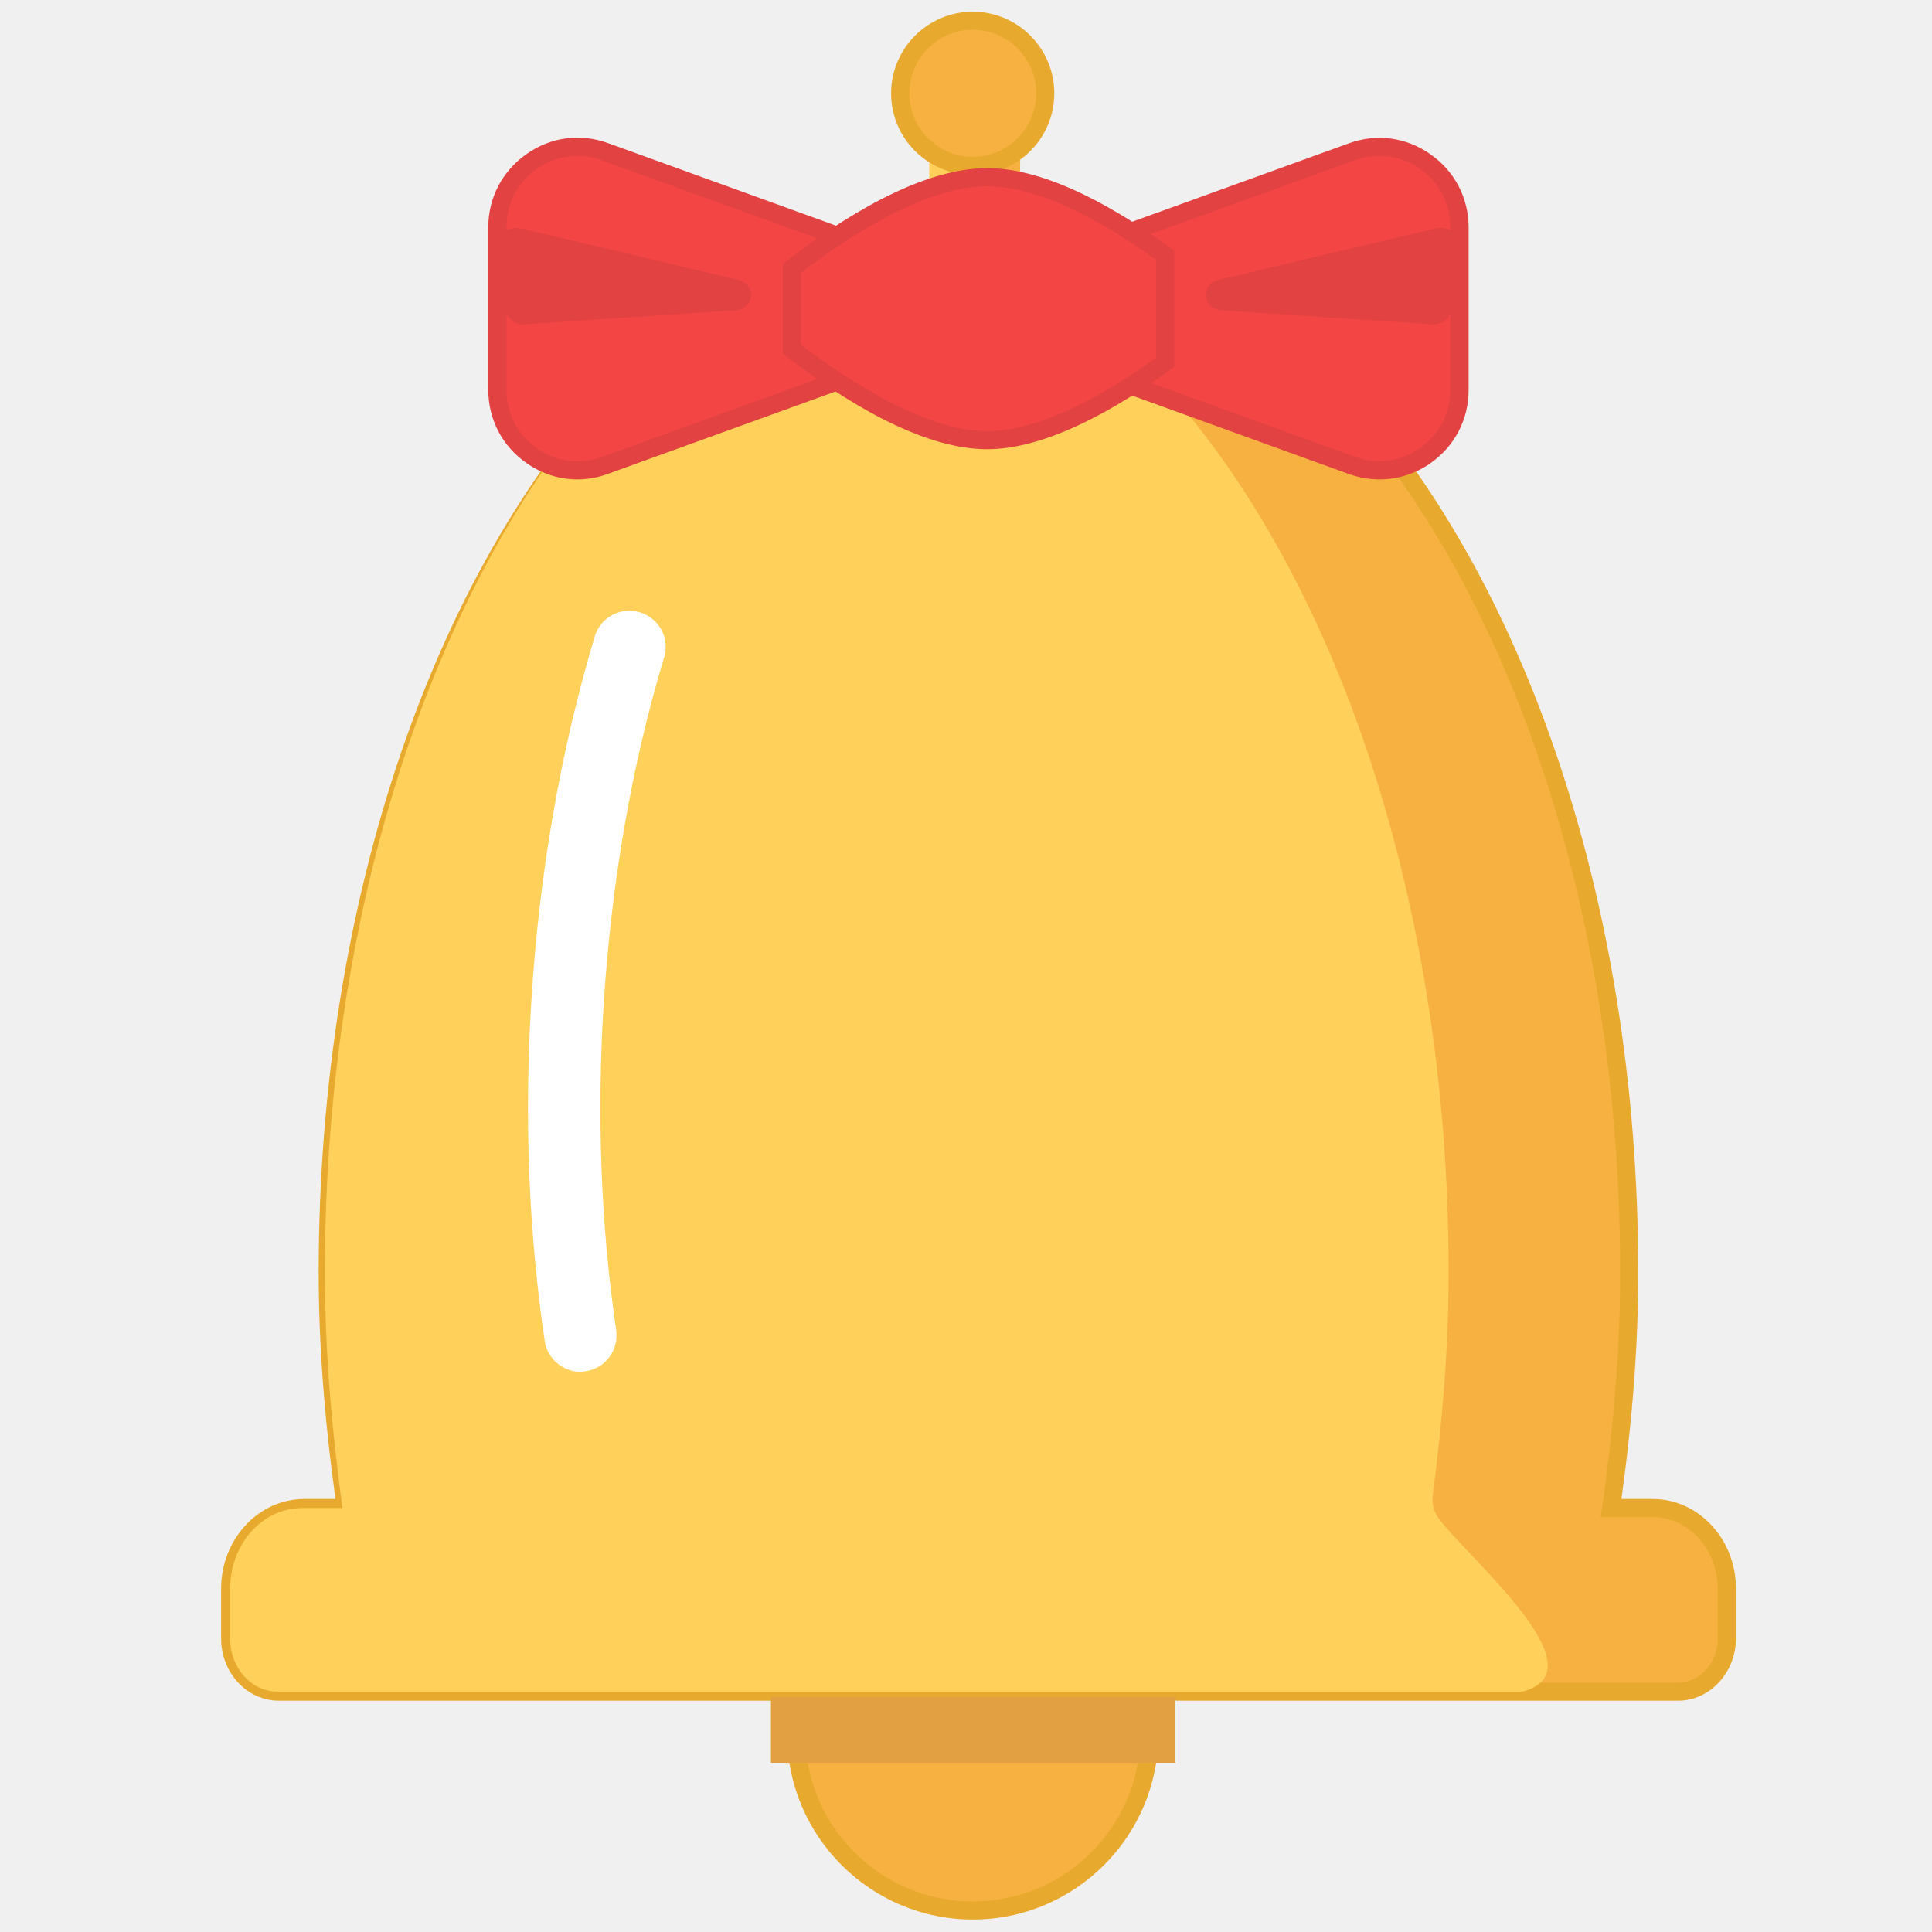
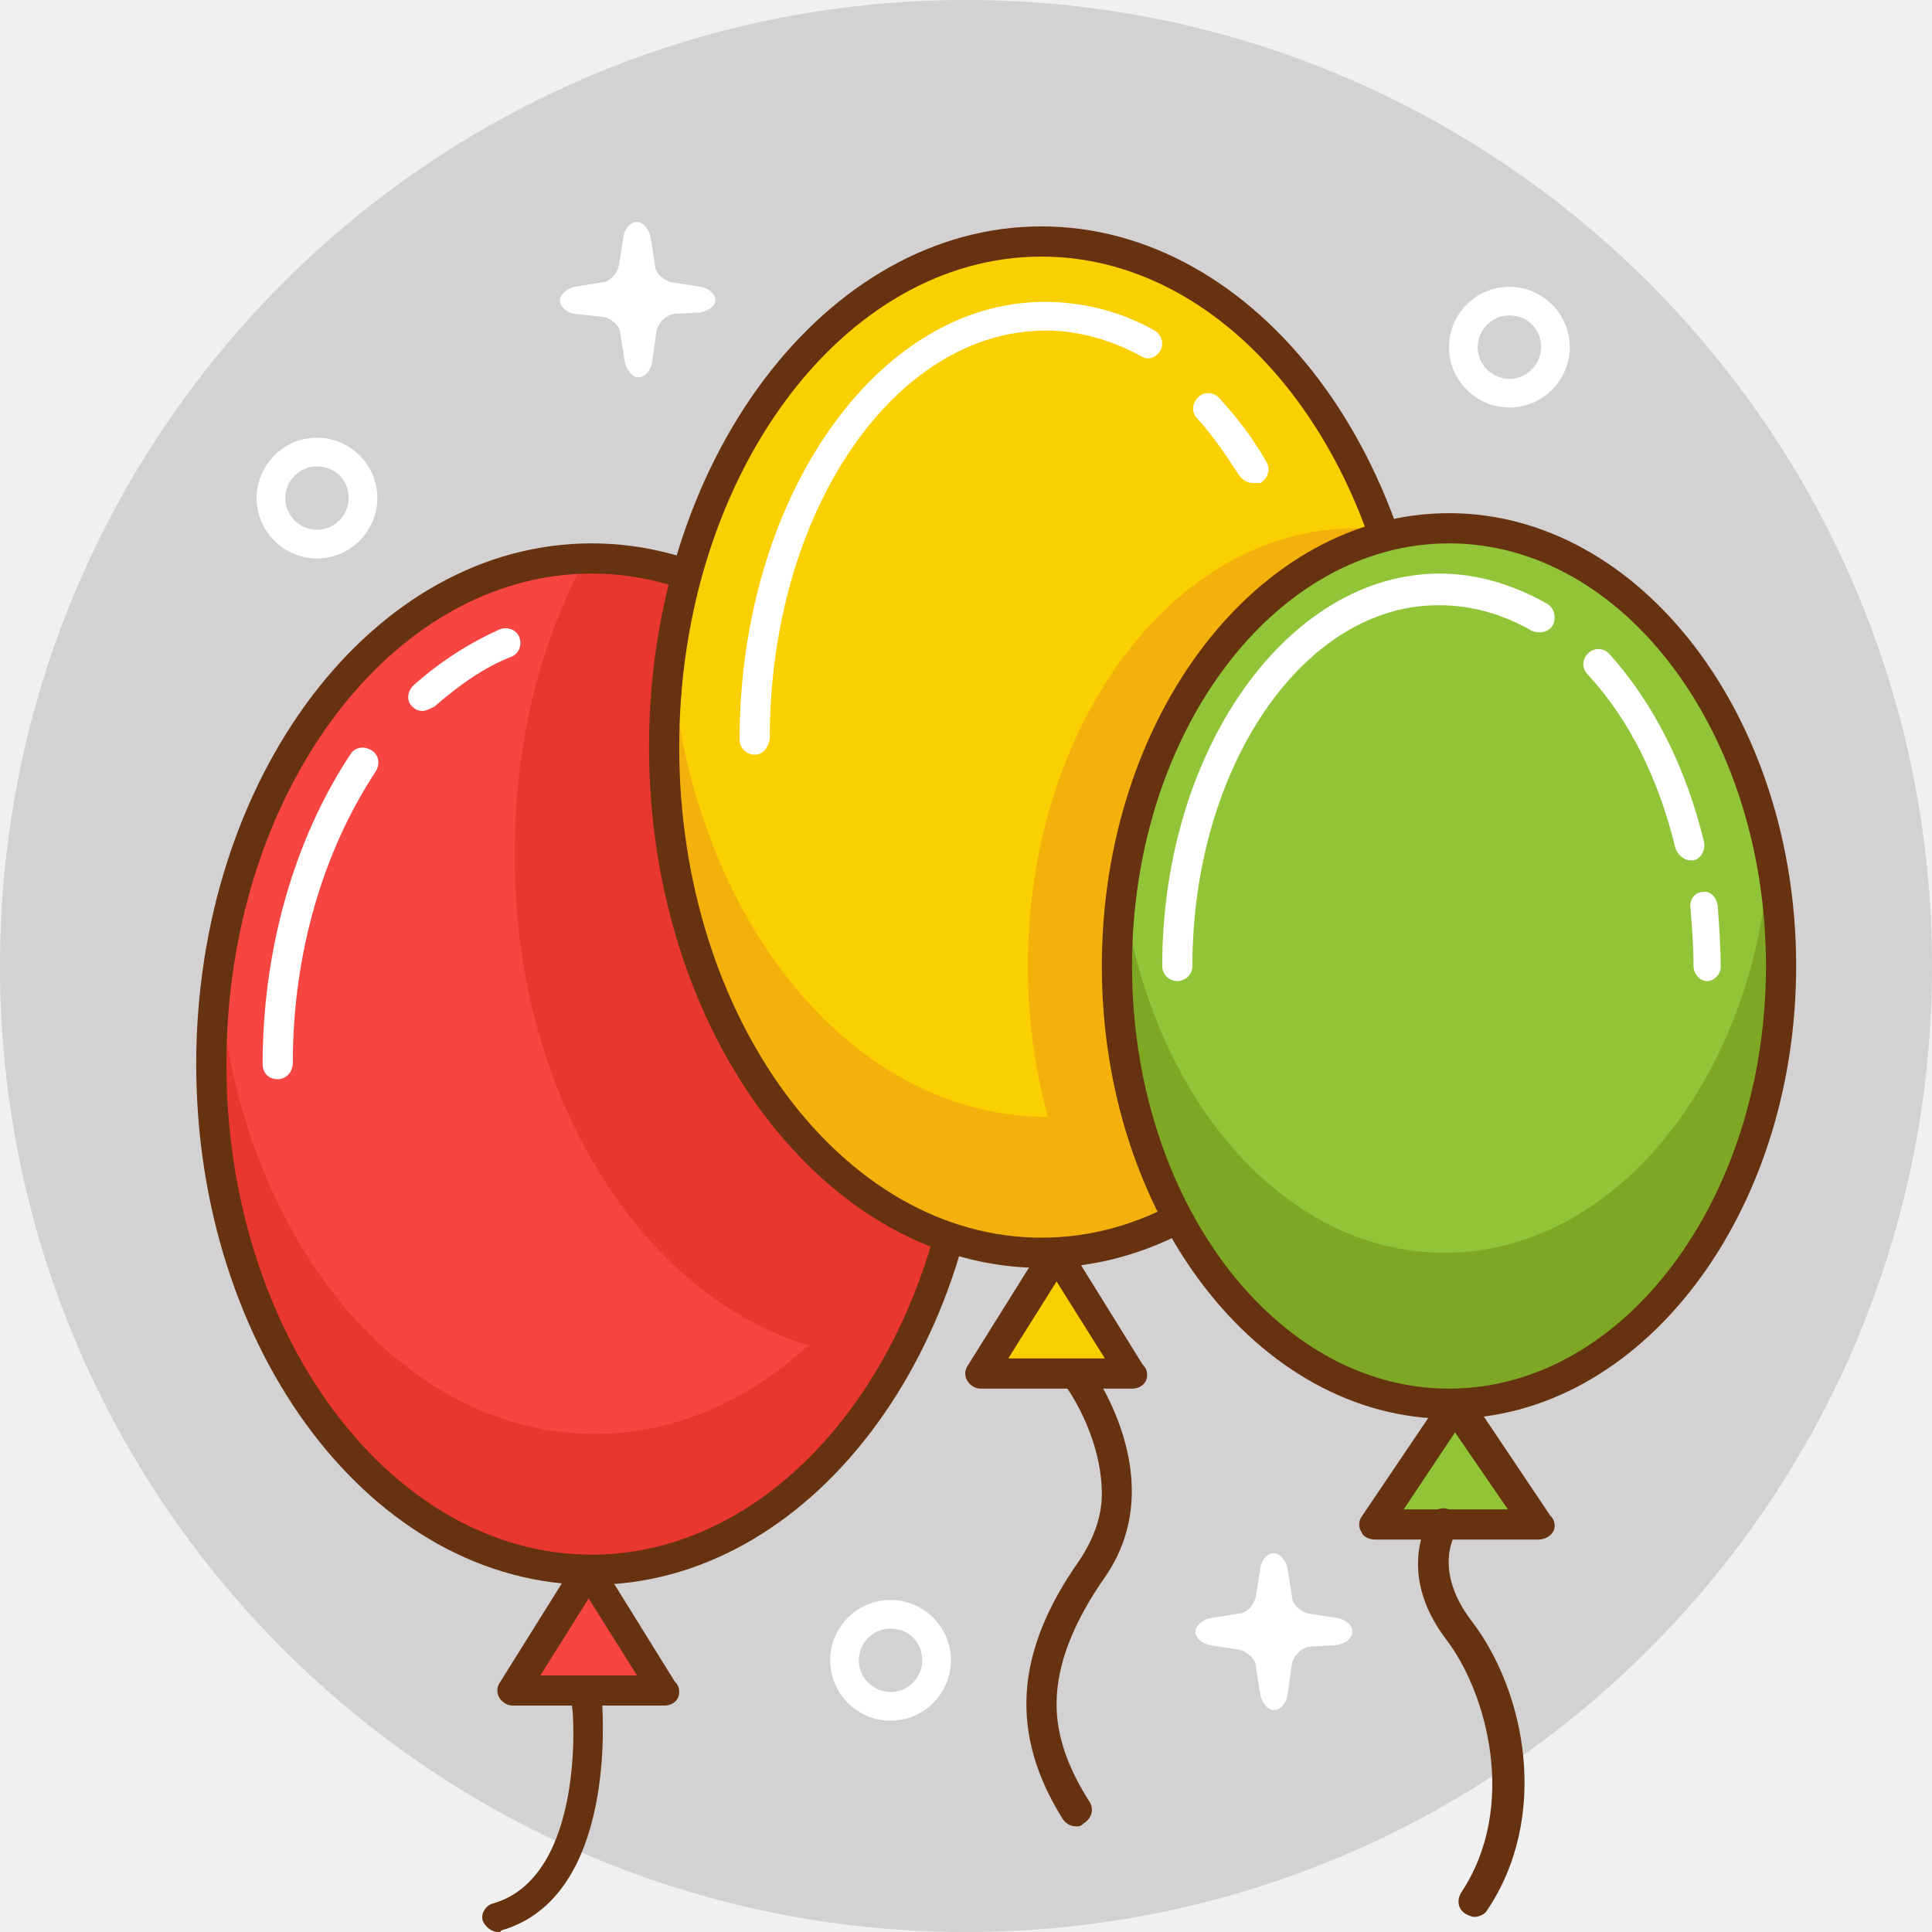
- <svg xmlns="http://www.w3.org/2000/svg" t="1515228842828" class="icon" style="" viewBox="0 0 1024 1024" version="1.1" p-id="1383" width="200" height="200">
+ <svg xmlns="http://www.w3.org/2000/svg" t="1515236847919" class="icon" style="" viewBox="0 0 1024 1024" version="1.1" p-id="7943" width="200" height="200">
  <defs>
    <style type="text/css" />
  </defs>
-   <path d="M492.5 64.2h48.1v136.5h-48.1z" fill="#FFD05A" p-id="1384" />
-   <path d="M516.6 64.2h24.1v136.5h-24.1z" fill="#F7B141" p-id="1385" />
-   <path d="M515.6 919m-93.6 0a93.6 93.6 0 1 0 187.2 0 93.6 93.6 0 1 0-187.2 0Z" fill="#F7B141" p-id="1386" />
-   <path d="M515.6 1017.4c-54.2 0-98.4-44.1-98.4-98.4s44.1-98.4 98.4-98.4S614 864.7 614 919s-44.2 98.4-98.4 98.4z m0-187.2c-48.9 0-88.8 39.8-88.8 88.8 0 48.9 39.8 88.8 88.8 88.8s88.8-39.8 88.8-88.8c-0.1-49-39.9-88.8-88.8-88.8z" fill="#E8AA2E" p-id="1387" />
-   <path d="M875.9 799.3h-22c5.7-40.4 9.6-81.9 9.6-125.1 0-202.3-65.6-379.3-163.8-478.4-21.1-21.3-49.4-32.3-78.2-32.3H415.7c-28.8 0-57.1 10.9-78.2 32.3-98.3 99.1-163.8 276.1-163.8 478.4 0 43.2 3.9 84.7 9.6 125.1h-22c-21.7 0-39.3 19.1-39.3 42.7v26.5c0 15.5 11.6 28.1 25.8 28.1h741.6c14.3 0 25.8-12.6 25.8-28.1V842c0-23.6-17.6-42.7-39.3-42.7z" fill="#F7B141" p-id="1388" />
-   <path d="M889.4 901.4H147.8c-16.9 0-30.6-14.8-30.6-32.9V842c0-26.2 19.8-47.5 44.1-47.5h16.5c-6-43.6-8.9-83-8.9-120.2 0-197.4 61.8-377.5 165.2-481.8 21.6-21.7 50.6-33.7 81.6-33.7h205.7c31.1 0 60.1 12 81.6 33.7C806.5 296.9 868.3 477 868.3 674.3c0 37.5-2.8 75.8-8.9 120.2H876c24.3 0 44.1 21.3 44.1 47.5v26.5c-0.1 18.1-13.9 32.9-30.7 32.9z m-728.1-97.3c-19 0-34.4 17-34.4 37.9v26.5c0 12.8 9.4 23.3 21 23.3h741.5c11.6 0 21-10.5 21-23.3V842c0-20.9-15.5-37.9-34.4-37.9h-27.6l0.8-5.5c6.5-46.3 9.5-85.8 9.5-124.4 0-194.9-60.7-372.5-162.5-475-19.7-19.9-46.3-30.8-74.8-30.8H415.8c-28.5 0-55.1 10.9-74.8 30.8-101.7 102.6-162.4 280.2-162.4 475 0 38.3 3.1 79 9.5 124.4l0.8 5.5h-27.6z" fill="#E8AA2E" p-id="1389" />
-   <path d="M762.5 804.7c-2.7-3.7-3.7-8-3.1-12.4 5-38.2 8.4-77.4 8.4-118.1 0-202.3-63.7-379.3-159.1-478.4-20.5-21.3-48-32.3-76-32.3H407.3c-28 0-55.4 10.9-76 32.3-95.4 99.1-159.1 276.1-159.1 478.4 0 43.2 3.8 84.7 9.3 125.1h-21.4c-21.1 0-38.1 19.1-38.1 42.7v26.5c0 15.5 11.2 28.1 25.1 28.1h659.7c43.1-11.1-29.3-71.3-44.3-91.9z" fill="#FFD05A" p-id="1390" />
-   <path d="M515.6 49.5m-38.4 0a38.4 38.4 0 1 0 76.8 0 38.4 38.4 0 1 0-76.8 0Z" fill="#F7B141" p-id="1391" />
-   <path d="M515.6 92.7c-23.9 0-43.3-19.4-43.3-43.2 0-23.9 19.4-43.3 43.3-43.3 23.8 0 43.2 19.4 43.2 43.3 0 23.8-19.4 43.2-43.2 43.2z m0-76.9C497 15.8 482 30.9 482 49.5c0 18.5 15.1 33.6 33.6 33.6s33.6-15.1 33.6-33.6c0-18.6-15.1-33.7-33.6-33.7z" fill="#E8AA2E" p-id="1392" />
-   <path d="M408.6 899.4h214.3v34.9H408.6z" fill="#E2A042" p-id="1393" />
-   <path d="M307.7 727.1c-9.4 0-17.6-6.9-19-16.4-8.5-57.6-10.9-118.1-7.1-179.9 4.2-68 15.5-133 33.6-193.4 3-10.2 13.8-16 23.9-12.9 10.2 3 16 13.8 12.9 23.9-17.3 57.5-28 119.7-32.1 184.7-3.6 59.2-1.4 117 6.7 171.9 1.5 10.5-5.7 20.3-16.2 21.8-0.8 0.2-1.7 0.3-2.7 0.3z" fill="#FFFFFF" p-id="1394" />
-   <path d="M547.2 162.5l-227-82.3c-27.5-10-56.6 10.4-56.6 39.7v87.3c0 29.3 29.1 49.7 56.6 39.7l227-82.3c1-0.4 1-1.7 0-2.1z" fill="#F44545" p-id="1395" />
-   <path d="M306.1 254.1c-9.5 0-18.9-2.9-27.1-8.7-12.9-9-20.2-23.2-20.2-38.8v-86.1c0-15.7 7.4-29.8 20.2-38.8 12.8-9.1 28.6-11.2 43.4-5.8l118.8 43c19 6.9 31.3 24.4 31.3 44.6s-12.3 37.7-31.3 44.6l-118.8 43c-5.4 2-10.9 3-16.3 3z m0-171.5c-7.6 0-15.1 2.3-21.6 6.9-10.3 7.2-16.1 18.5-16.1 31v86.1c0 12.5 5.9 23.8 16.1 31 10.2 7.1 22.8 8.9 34.5 4.6l118.8-43c18.4-6.7 25-22.7 25-35.6 0-12.8-6.6-28.9-25-35.6L319 85c-4.2-1.6-8.6-2.4-12.9-2.4z" fill="#E24242" p-id="1396" />
-   <path d="M390.9 148.2l-114.6-27.1c-6.4-1.5-12.7 2.5-12.7 8.1l4.4 34.4c0 5.6 6.3 9.6 12.7 8.1l110.2-7.3c9.7-2.3 9.7-13.9 0-16.2z" fill="#E24242" p-id="1397" />
-   <path d="M490 162.5l227-82.3c27.5-10 56.6 10.4 56.6 39.7v87.3c0 29.3-29.1 49.7-56.6 39.7l-227-82.3c-1-0.4-1-1.7 0-2.1z" fill="#F44545" p-id="1398" />
-   <path d="M731.1 254.1c-5.5 0-10.9-1-16.3-2.9l-118.8-43c-19-6.9-31.3-24.4-31.3-44.6S577 125.9 596 119l118.8-43c14.8-5.4 30.6-3.3 43.4 5.8 12.9 9 20.2 23.2 20.2 38.8v86.1c0 15.7-7.4 29.8-20.2 38.8-8.1 5.7-17.5 8.6-27.1 8.6z m0-171.5c-4.3 0-8.7 0.8-13 2.3l-118.8 43c-18.4 6.7-25 22.7-25 35.6 0 12.8 6.6 28.9 25 35.6l118.8 43c11.8 4.3 24.4 2.5 34.5-4.6 10.3-7.2 16.1-18.5 16.1-31v-86.1c0-12.5-5.9-23.8-16.1-31-6.4-4.4-13.9-6.8-21.5-6.8z" fill="#E24242" p-id="1399" />
-   <path d="M646.3 148.2l114.6-27.1c6.4-1.5 12.7 2.5 12.7 8.1l-4.4 34.4c0 5.6-6.3 9.6-12.7 8.1l-110.2-7.3c-9.7-2.3-9.7-13.9 0-16.2z" fill="#E24242" p-id="1400" />
-   <path d="M617.5 135.2c-26.4-19.3-63.3-41.3-94.3-41.3-34.8 0-77.1 27.8-103.5 48.3V185c26.4 20.5 68.7 48.3 103.5 48.3 31 0 67.9-22 94.3-41.3v-56.8z" fill="#F44545" p-id="1401" />
-   <path d="M523.2 238.1c-35.5 0-77.5-26.8-106.5-49.3l-1.8-1.4v-47.6l1.9-1.4c29-22.5 71-49.3 106.5-49.3 32.6 0 70.8 23 97.1 42.3l2 1.4v61.7l-2 1.4c-26.4 19.2-64.6 42.2-97.2 42.2z m-98.7-55.5c23.2 17.8 65.1 45.9 98.7 45.9 29.2 0 64.4-20.8 89.5-38.9v-51.9c-25-18.1-60.2-39-89.5-39-33.5 0-75.5 28.1-98.7 45.9v38z" fill="#E24242" p-id="1402" />
+   <path d="M512 512m-512 0a512 512 0 1 0 1024 0 512 512 0 1 0-1024 0Z" fill="#D3D1D1" p-id="7944" />
+   <path d="M115.2 564a268 200 90 1 0 400 0 268 200 90 1 0-400 0Z" fill="#F74541" p-id="7945" />
+   <path d="M315.2 760c-101.6 0-184.8-100.8-198.4-232-0.8 12-1.6 24-1.6 36 0 148 89.6 268 200 268s200-120 200-268c0-12-0.8-24-1.6-36-13.6 131.2-96.8 232-198.4 232z" fill="#E8372E" p-id="7946" />
+   <path d="M312.8 296h-2.4c-24 44-37.6 97.6-37.6 156C272 600 362.4 720 474.4 720h2.4c24-44 37.6-97.6 37.6-156C515.2 416 424 296 312.8 296z" fill="#E8372E" p-id="7947" />
+   <path d="M313.6 840C197.6 840 104 716 104 564S197.6 288 313.6 288s209.6 124 209.6 276S428.8 840 313.6 840z m0-536C207.2 304 120 420.8 120 564S207.2 824 313.6 824s193.6-116.8 193.6-260S420 304 313.6 304z" fill="#663210" p-id="7948" />
+   <path d="M355.2 396a268 200 90 1 0 400 0 268 200 90 1 0-400 0Z" fill="#FBD000" p-id="7949" />
+   <path d="M555.2 592c-101.6 0-184.8-100.8-198.4-232-0.8 12-1.6 24-1.6 36C355.2 544 444.8 664 555.2 664s200-120 200-268c0-12-0.8-24-1.6-36-13.6 131.2-96.8 232-198.4 232z" fill="#F4B10B" p-id="7950" />
+   <path d="M544.8 512c0 56.8 15.2 108.8 40.8 148.8 96-19.2 169.6-130.4 169.6-264.8 0-40.8-7.2-80-19.2-114.4-5.6-0.8-12-1.6-17.6-1.6-96 0-173.6 104-173.6 232z" fill="#F4B10B" p-id="7951" />
+   <path d="M552 672c-114.4 0-208-124-208-276S437.6 120 552 120s208 124 208 276S666.4 672 552 672z m0-536c-105.6 0-192 116.8-192 260S446.4 656 552 656s192-116.8 192-260S657.6 136 552 136z" fill="#663210" p-id="7952" />
+   <path d="M592.8 512a232 172.8 90 1 0 345.6 0 232 172.8 90 1 0-345.6 0Z" fill="#92C438" p-id="7953" />
+   <path d="M765.6 664C680 664 609.6 580.8 595.2 472c-1.6 12.8-2.4 26.4-2.4 40 0 128 77.6 232 172.8 232s172.8-104 172.8-232c0-13.6-0.8-27.2-2.4-40-13.6 108.8-84.8 192-170.4 192z" fill="#7EA824" p-id="7954" />
+   <path d="M768 752c-101.6 0-184-108-184-240s82.4-240 184-240 184 108 184 240-82.4 240-184 240z m0-464c-92.8 0-168 100.8-168 224s75.2 224 168 224 168-100.8 168-224-75.2-224-168-224z" fill="#663210" p-id="7955" />
+   <path d="M664 256c-2.4 0-5.6-1.6-7.2-4-7.2-11.2-14.4-21.6-22.4-30.4-3.2-3.2-2.4-8 0.8-11.2 3.2-3.2 8.8-2.4 11.2 0.8 8.8 9.6 17.6 20.8 24.8 33.6 2.4 4 0.8 8.8-3.2 11.2H664zM400 400c-4 0-8-3.2-8-8 0-128 72.8-232 161.6-232 20 0 40 4.8 58.4 15.2 4 2.4 4.8 7.2 3.2 10.4-2.4 4-6.4 5.6-10.4 3.2-16-8.8-33.6-13.6-50.4-13.6C473.6 175.2 408 272 408 391.2c-0.8 5.6-4 8.8-8 8.8zM904.8 520c-4 0-7.2-4-7.2-8 0-10.4-0.8-20.8-1.6-30.4-0.8-4.8 2.4-8.8 6.4-8.8 4-0.8 7.2 2.4 8 7.2 0.8 10.4 1.6 21.6 1.6 32.8 0 3.2-3.2 7.2-7.2 7.2zM896 456c-3.2 0-6.4-2.4-8-6.4-8.8-36.8-24.8-68.8-46.4-92-3.2-3.2-3.2-8 0-11.2 3.2-3.2 8-3.2 11.2 0 23.2 25.6 40.8 60 50.4 100 0.8 4-1.6 8.8-5.6 9.6h-1.6zM624 520c-4 0-8-3.2-8-8 0-114.4 66.4-208 147.2-208 19.2 0 38.4 5.6 56.8 16 4 2.4 4.8 7.2 3.2 11.2-2.4 4-7.2 4.8-11.2 3.2-15.2-8.8-32-13.6-48.8-13.6C691.2 320 632 406.4 632 512c0 4.8-4 8-8 8zM224 376.8c-2.4 0-4-0.8-5.6-2.4-3.2-3.2-2.4-8 0.8-11.2 14.4-12.8 29.6-22.4 45.6-29.6 4-1.6 8.8 0 10.4 4 1.6 4 0 8.8-4 10.4-14.4 5.6-28 15.2-40.8 26.4-3.2 1.6-4.8 2.4-6.4 2.4zM147.2 572c-4.8 0-8-3.2-8-8 0-60.8 16.8-119.2 46.4-164 2.4-4 7.2-4.8 11.2-2.4 4 2.4 4.8 7.2 2.4 11.2-28 42.4-44 96.8-44 154.4 0 5.6-4 8.8-8 8.8z" fill="#FFFFFF" p-id="7956" />
+   <path d="M731.2 808l40-64 40 64z" fill="#92C438" p-id="7957" />
+   <path d="M815.2 816H728.8c-3.2 0-6.4-1.6-7.2-4-1.6-2.4-1.6-5.6 0-8l43.2-64c3.2-4.8 11.2-4.8 14.4 0l42.4 63.2c1.6 1.6 2.4 3.2 2.4 5.6 0 4-4 7.2-8.8 7.2z m-71.2-16h55.2l-28-40.8L744 800z" fill="#663210" p-id="7958" />
+   <path d="M275.2 896l40-64 40 64z" fill="#F74541" p-id="7959" />
+   <path d="M352 904H272c-3.2 0-5.6-1.6-7.2-4-1.6-2.4-1.6-5.6 0-8l40-64c3.2-4.8 10.4-4.8 13.6 0l39.2 63.2c1.6 1.6 2.4 3.2 2.4 5.6 0 4-3.2 7.2-8 7.2z m-65.6-16h51.2l-25.6-40.8-25.6 40.8z" fill="#663210" p-id="7960" />
+   <path d="M515.2 728l40-64 40 64z" fill="#FBD000" p-id="7961" />
+   <path d="M600 736H520c-3.2 0-5.6-1.6-7.2-4-1.6-2.4-1.6-5.6 0-8l40-64c3.2-4.8 10.4-4.8 13.6 0l39.2 63.2c1.6 1.6 2.4 3.2 2.4 5.6 0 4-3.2 7.2-8 7.2z m-65.6-16h51.2L560 679.2 534.4 720z" fill="#663210" p-id="7962" />
+   <path d="M570.4 968c-3.2 0-5.6-1.6-7.2-4-28-44.8-25.6-88 8.8-136.8 8-12 12-24 12-35.2 0-32-20-59.2-20.8-59.2-2.4-4-1.6-8.8 1.6-11.2 4-2.4 8.8-1.6 12 1.6 1.6 2.4 44.8 60.8 8.8 112.8-16.8 24-25.6 46.4-25.6 67.2 0 17.6 6.4 34.4 17.6 52 2.4 4 0.8 8.8-3.2 11.2-1.6 1.6-2.4 1.6-4 1.6zM781.6 1016c-1.6 0-3.2-0.8-4.8-1.6-4-2.4-4.8-7.2-2.4-11.2 30.4-45.6 13.6-106.4-8-134.4-27.2-36-8.8-64-8-65.6 2.4-4 7.2-4.8 11.2-2.4 4 2.4 4.8 7.2 2.4 11.2-0.8 0.8-12.8 20 8 47.2 28.8 37.6 41.6 104 8 153.6-0.8 1.6-4 3.2-6.4 3.2zM264 1024c-3.2 0-6.4-2.4-8-5.6-1.6-4 1.6-8.8 5.6-9.6 48.8-14.4 42.4-102.4 41.6-104 0-4.8 3.2-8 7.2-8.8 4-0.8 8 3.2 8.8 7.2 0 4 8 102.4-53.6 120 0 0.8-0.8 0.8-1.6 0.8z" fill="#663210" p-id="7963" />
+   <path d="M472 912c-17.6 0-32-14.4-32-32s14.4-32 32-32 32 14.4 32 32-14.4 32-32 32z m0-48.8c-9.6 0-16.8 8-16.8 16.8 0 9.6 8 16.8 16.8 16.8 9.6 0 16.8-8 16.8-16.8 0-9.6-7.2-16.8-16.8-16.8zM168 296c-17.6 0-32-14.4-32-32s14.4-32 32-32 32 14.4 32 32-14.4 32-32 32z m0-48.8c-9.6 0-16.8 8-16.8 16.8 0 9.6 8 16.8 16.8 16.8 9.6 0 16.8-8 16.8-16.8 0-9.6-7.2-16.8-16.8-16.8zM800 216c-17.6 0-32-14.4-32-32s14.4-32 32-32 32 14.4 32 32-14.4 32-32 32z m0-48.8c-9.6 0-16.8 8-16.8 16.8 0 9.6 8 16.8 16.8 16.8 9.6 0 16.8-8 16.8-16.8 0-9.6-7.2-16.8-16.8-16.8zM379.2 159.2c0-3.2-3.2-6.4-8-7.2l-15.2-2.4c-4-0.8-8.8-4.8-8.8-8.8l-2.4-15.2c-0.8-4-4-8-7.2-8s-6.4 3.2-7.2 8l-2.4 15.2c-0.8 4-4.8 8.8-8.8 8.8l-14.4 2.4c-4 0.8-8 4-8 7.2s3.2 6.4 8 7.2l15.2 1.6c4 0.8 8.8 4.8 8.8 8.8l2.4 15.2c0.8 4 4 8 7.2 8s6.4-3.2 7.2-8l2.4-16.8c0.8-4 4.8-8 8.8-8.8l14.4-0.8c4-0.8 8-3.2 8-6.4zM716.8 864.8c0-3.2-3.2-6.4-8-7.2l-15.2-2.4c-4-0.8-8.8-4.8-8.8-8.8l-2.4-15.2c-0.8-4-4-8-7.2-8s-6.4 3.2-7.2 8l-2.4 15.2c-0.8 4-4.8 8.8-8.8 8.8l-15.2 2.4c-4 0.8-8 4-8 7.2s3.2 6.4 8 7.2l15.2 2.4c4 0.8 8.8 4.8 8.8 8.8l2.4 15.2c0.8 4 4 8 7.2 8s6.4-3.2 7.2-8l2.4-16.8c0.8-4 4.8-8 8.8-8.8l14.4-0.8c5.6-0.8 8.8-4 8.8-7.2z" fill="#FFFFFF" p-id="7964" />
</svg>
